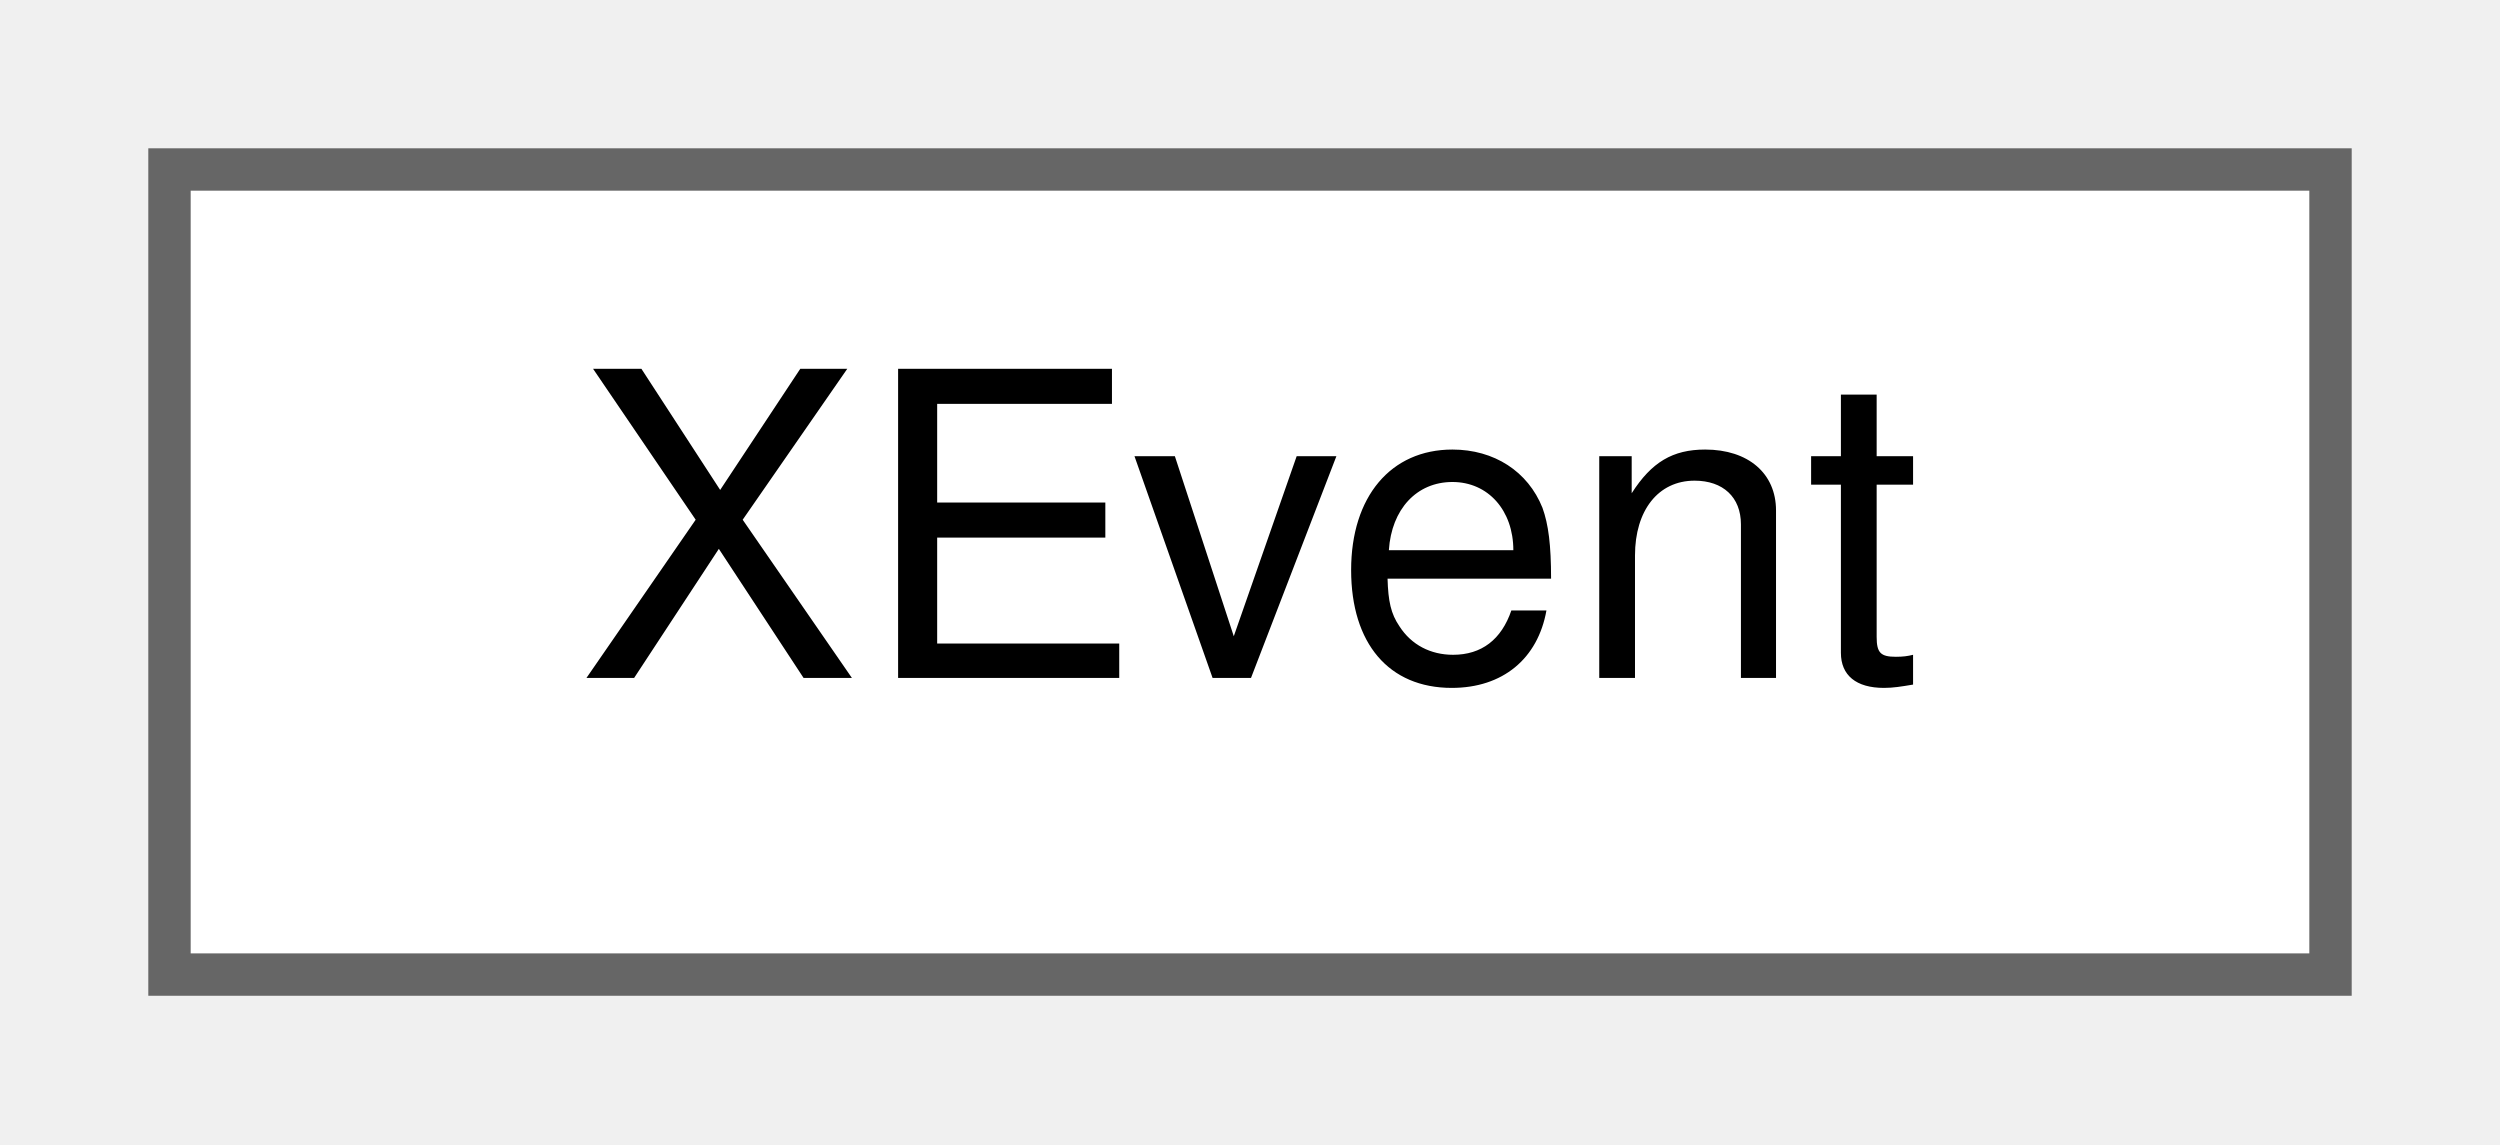
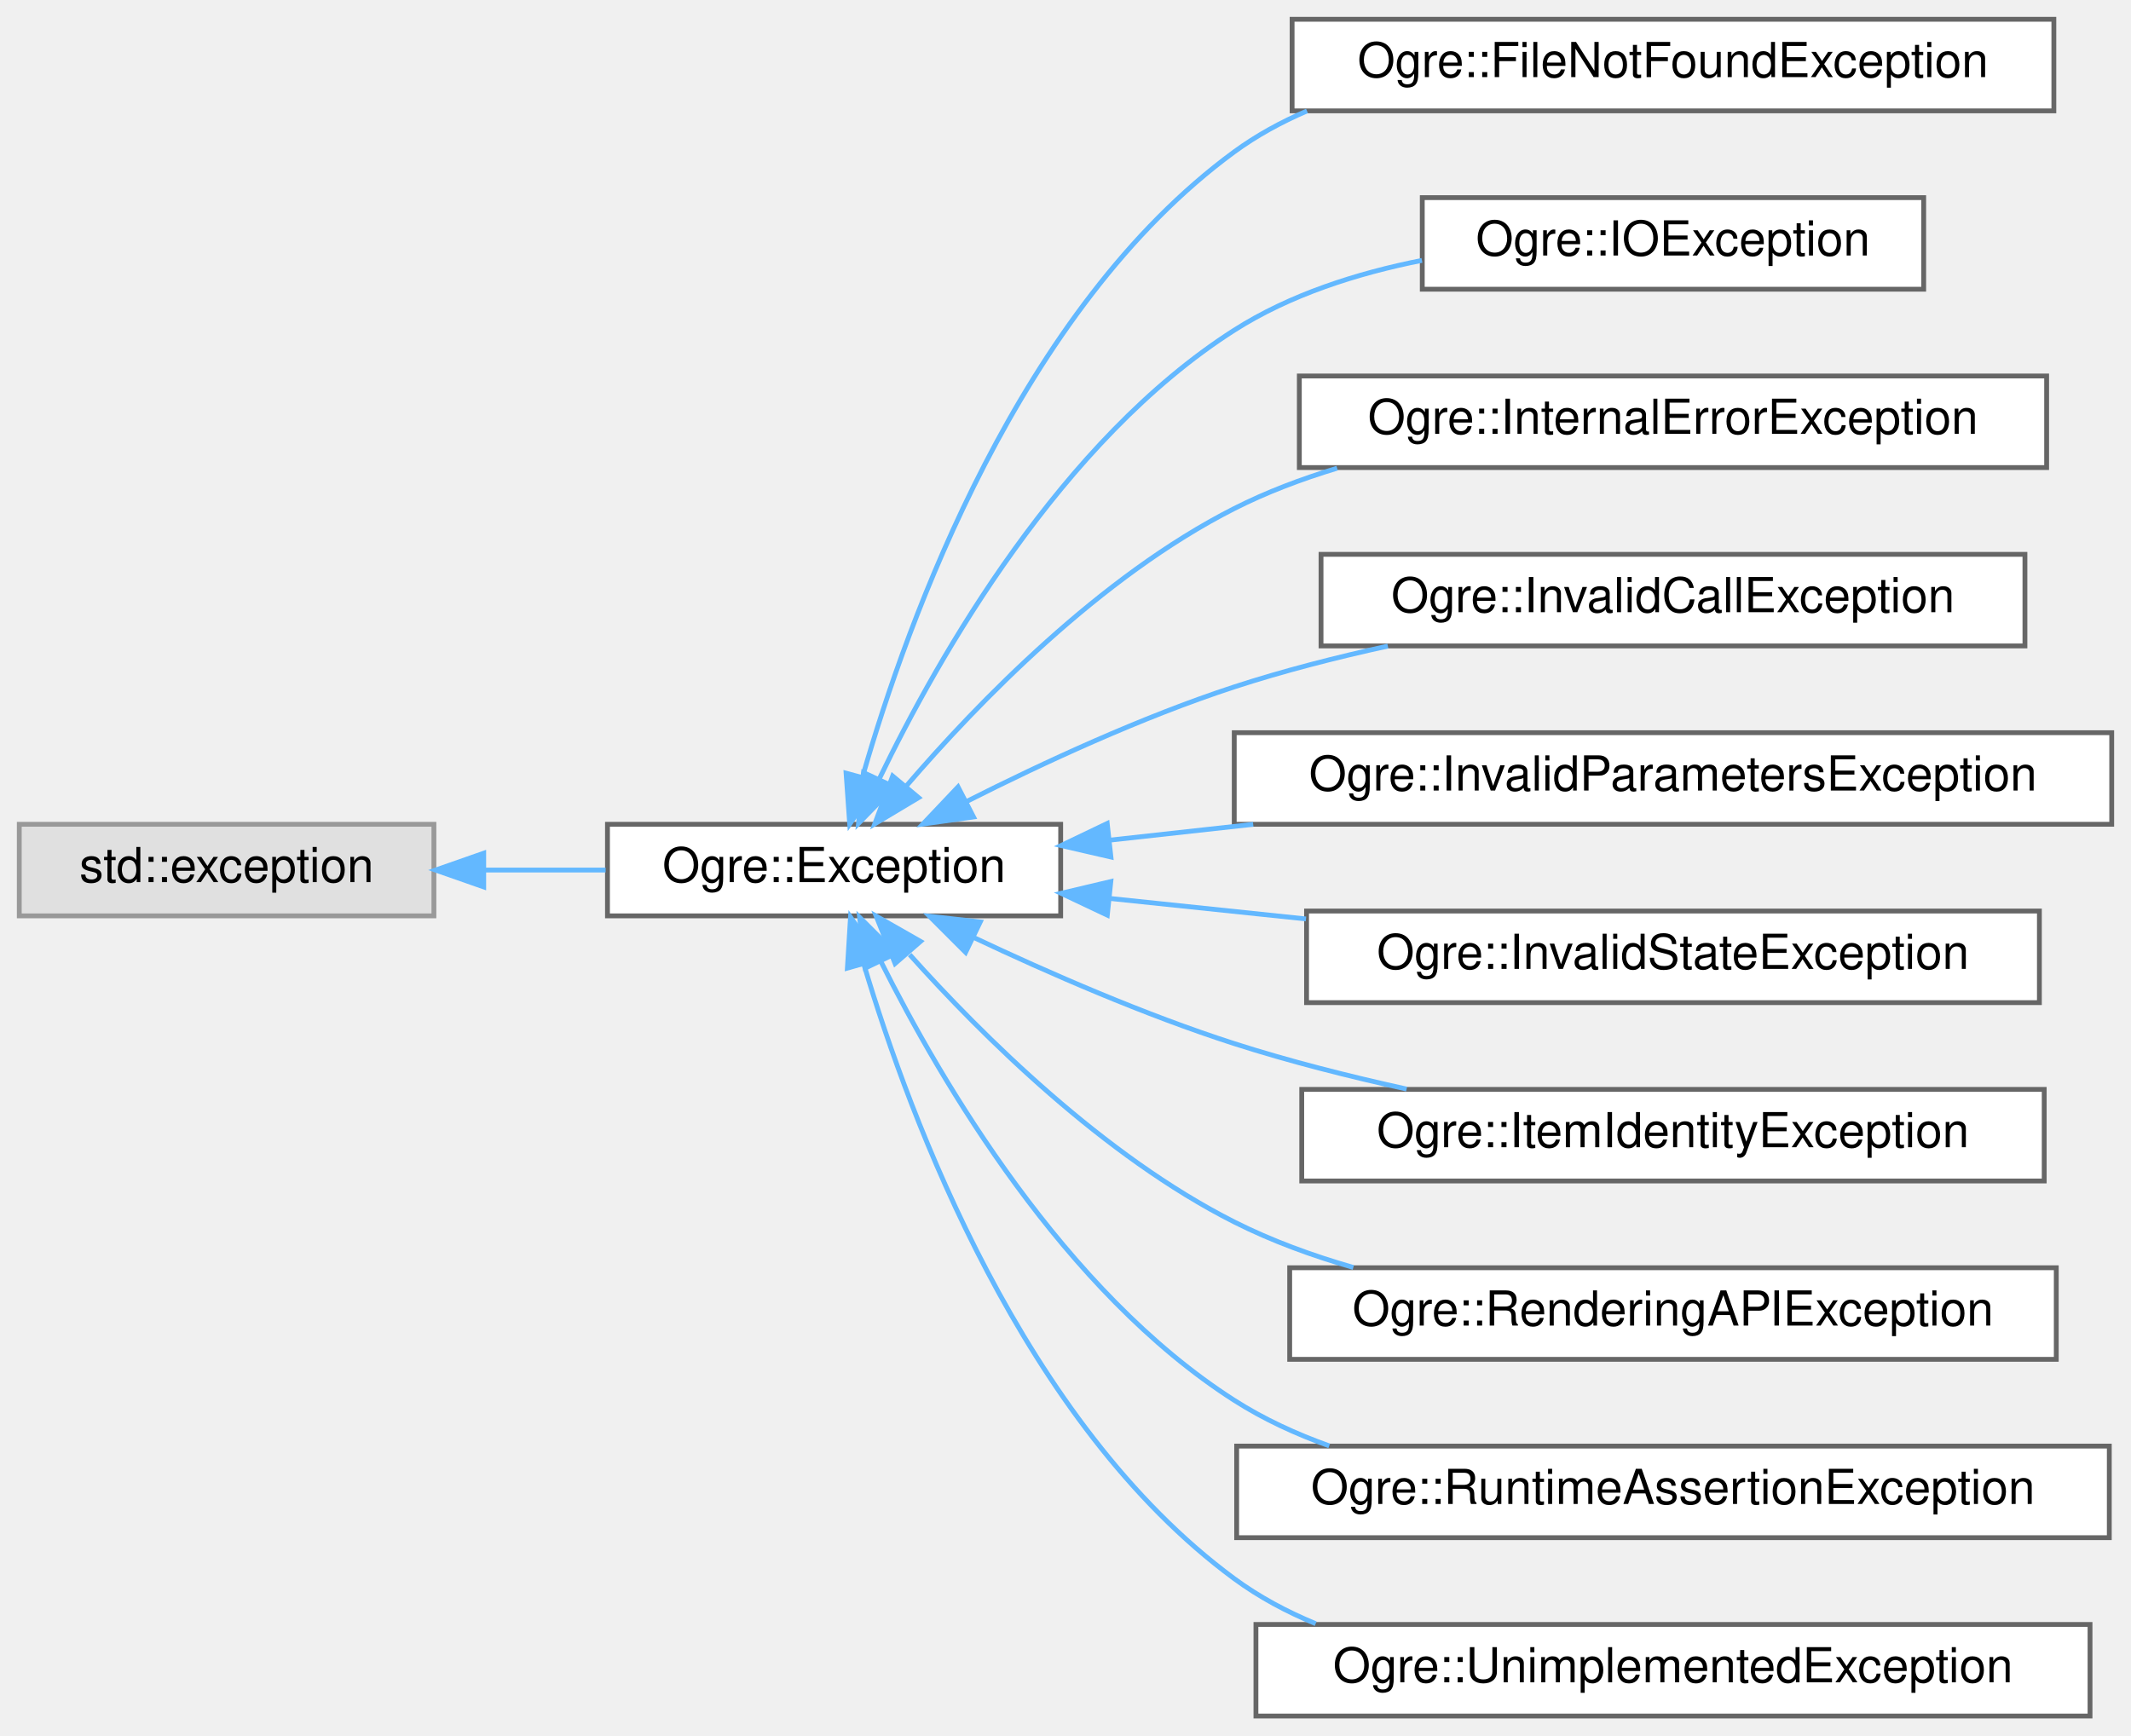
- <svg xmlns="http://www.w3.org/2000/svg" xmlns:xlink="http://www.w3.org/1999/xlink" width="59pt" height="27pt" viewBox="0.00 0.00 59.00 27.00">
-   <g id="graph0" class="graph" transform="scale(1 1) rotate(0) translate(4 23)">
+ <svg xmlns="http://www.w3.org/2000/svg" xmlns:xlink="http://www.w3.org/1999/xlink" width="442pt" height="360pt" viewBox="0.00 0.00 442.00 360.00">
+   <g id="graph0" class="graph" transform="scale(1 1) rotate(0) translate(4 356)">
    <g id="Node000000" class="node">
      <g id="a_Node000000">
-         <a xlink:href="struct_x_event.html" target="_top" xlink:title=" ">
-           <polygon fill="white" stroke="#666666" points="51,-19 0,-19 0,0 51,0 51,-19" />
-           <text text-anchor="middle" x="25.5" y="-7" font-family="Helvetica,sans-Serif" font-size="10.00">XEvent</text>
+         <a xlink:title=" ">
+           <polygon fill="#e0e0e0" stroke="#999999" points="86,-185 0,-185 0,-166 86,-166 86,-185" />
+           <text text-anchor="middle" x="43" y="-173" font-family="Helvetica,sans-Serif" font-size="10.00">std::exception</text>
+         </a>
+       </g>
+     </g>
+     <g id="Node000001" class="node">
+       <g id="a_Node000001">
+         <a xlink:href="class_ogre_1_1_exception.html" target="_top" xlink:title="When thrown, provides information about an error that has occurred inside the engine.">
+           <polygon fill="white" stroke="#666666" points="216,-185 122,-185 122,-166 216,-166 216,-185" />
+           <text text-anchor="middle" x="169" y="-173" font-family="Helvetica,sans-Serif" font-size="10.00">Ogre::Exception</text>
+         </a>
+       </g>
+     </g>
+     <g id="edge1161_Node000000_Node000001" class="edge">
+       <g id="a_edge1161_Node000000_Node000001">
+         <a xlink:title=" ">
+           <path fill="none" stroke="#63b8ff" d="M96.39,-175.5C104.77,-175.5 113.39,-175.5 121.62,-175.5" />
+           <polygon fill="#63b8ff" stroke="#63b8ff" points="96.33,-172 86.33,-175.5 96.33,-179 96.33,-172" />
+         </a>
+       </g>
+     </g>
+     <g id="Node000002" class="node">
+       <g id="a_Node000002">
+         <a xlink:href="class_ogre_1_1_file_not_found_exception.html" target="_top" xlink:title=" ">
+           <polygon fill="white" stroke="#666666" points="422,-352 264,-352 264,-333 422,-333 422,-352" />
+           <text text-anchor="middle" x="343" y="-340" font-family="Helvetica,sans-Serif" font-size="10.00">Ogre::FileNotFoundException</text>
+         </a>
+       </g>
+     </g>
+     <g id="edge1162_Node000001_Node000002" class="edge">
+       <g id="a_edge1162_Node000001_Node000002">
+         <a xlink:title=" ">
+           <path fill="none" stroke="#63b8ff" d="M174.96,-195.05C184.25,-227.43 207.48,-291.86 252,-324.5 256.63,-327.89 261.73,-330.68 267.09,-332.98" />
+           <polygon fill="#63b8ff" stroke="#63b8ff" points="178.24,-193.77 172.24,-185.03 171.49,-195.6 178.24,-193.77" />
+         </a>
+       </g>
+     </g>
+     <g id="Node000003" class="node">
+       <g id="a_Node000003">
+         <a xlink:href="class_ogre_1_1_i_o_exception.html" target="_top" xlink:title=" ">
+           <polygon fill="white" stroke="#666666" points="395,-315 291,-315 291,-296 395,-296 395,-315" />
+           <text text-anchor="middle" x="343" y="-303" font-family="Helvetica,sans-Serif" font-size="10.00">Ogre::IOException</text>
+         </a>
+       </g>
+     </g>
+     <g id="edge1163_Node000001_Node000003" class="edge">
+       <g id="a_edge1163_Node000001_Node000003">
+         <a xlink:title=" ">
+           <path fill="none" stroke="#63b8ff" d="M178.41,-194.5C190.71,-219.97 216.11,-264.59 252,-287.5 263.55,-294.87 277.5,-299.32 290.93,-301.98" />
+           <polygon fill="#63b8ff" stroke="#63b8ff" points="181.46,-192.77 174.07,-185.18 175.11,-195.72 181.46,-192.77" />
+         </a>
+       </g>
+     </g>
+     <g id="Node000004" class="node">
+       <g id="a_Node000004">
+         <a xlink:href="class_ogre_1_1_internal_error_exception.html" target="_top" xlink:title=" ">
+           <polygon fill="white" stroke="#666666" points="420.5,-278 265.5,-278 265.5,-259 420.5,-259 420.5,-278" />
+           <text text-anchor="middle" x="343" y="-266" font-family="Helvetica,sans-Serif" font-size="10.00">Ogre::InternalErrorException</text>
+         </a>
+       </g>
+     </g>
+     <g id="edge1164_Node000001_Node000004" class="edge">
+       <g id="a_edge1164_Node000001_Node000004">
+         <a xlink:title=" ">
+           <path fill="none" stroke="#63b8ff" d="M183.89,-192.84C198.83,-210.23 224.2,-236.41 252,-250.5 258.68,-253.89 265.94,-256.64 273.34,-258.87" />
+           <polygon fill="#63b8ff" stroke="#63b8ff" points="186.53,-190.53 177.44,-185.09 181.15,-195.01 186.53,-190.53" />
+         </a>
+       </g>
+     </g>
+     <g id="Node000005" class="node">
+       <g id="a_Node000005">
+         <a xlink:href="class_ogre_1_1_invalid_call_exception.html" target="_top" xlink:title=" ">
+           <polygon fill="white" stroke="#666666" points="416,-241 270,-241 270,-222 416,-222 416,-241" />
+           <text text-anchor="middle" x="343" y="-229" font-family="Helvetica,sans-Serif" font-size="10.00">Ogre::InvalidCallException</text>
+         </a>
+       </g>
+     </g>
+     <g id="edge1165_Node000001_Node000005" class="edge">
+       <g id="a_edge1165_Node000001_Node000005">
+         <a xlink:title=" ">
+           <path fill="none" stroke="#63b8ff" d="M196.55,-189.76C212.29,-197.71 232.86,-207.25 252,-213.5 262.15,-216.81 273.15,-219.63 283.86,-221.97" />
+           <polygon fill="#63b8ff" stroke="#63b8ff" points="197.92,-186.52 187.42,-185.05 194.71,-192.75 197.92,-186.52" />
+         </a>
+       </g>
+     </g>
+     <g id="Node000006" class="node">
+       <g id="a_Node000006">
+         <a xlink:href="class_ogre_1_1_invalid_parameters_exception.html" target="_top" xlink:title=" ">
+           <polygon fill="white" stroke="#666666" points="434,-204 252,-204 252,-185 434,-185 434,-204" />
+           <text text-anchor="middle" x="343" y="-192" font-family="Helvetica,sans-Serif" font-size="10.00">Ogre::InvalidParametersException</text>
+         </a>
+       </g>
+     </g>
+     <g id="edge1166_Node000001_Node000006" class="edge">
+       <g id="a_edge1166_Node000001_Node000006">
+         <a xlink:title=" ">
+           <path fill="none" stroke="#63b8ff" d="M226.2,-181.71C235.74,-182.76 245.83,-183.88 255.93,-184.99" />
+           <polygon fill="#63b8ff" stroke="#63b8ff" points="226.42,-178.21 216.09,-180.59 225.65,-185.17 226.42,-178.21" />
+         </a>
+       </g>
+     </g>
+     <g id="Node000007" class="node">
+       <g id="a_Node000007">
+         <a xlink:href="class_ogre_1_1_invalid_state_exception.html" target="_top" xlink:title=" ">
+           <polygon fill="white" stroke="#666666" points="419,-167 267,-167 267,-148 419,-148 419,-167" />
+           <text text-anchor="middle" x="343" y="-155" font-family="Helvetica,sans-Serif" font-size="10.00">Ogre::InvalidStateException</text>
+         </a>
+       </g>
+     </g>
+     <g id="edge1167_Node000001_Node000007" class="edge">
+       <g id="a_edge1167_Node000001_Node000007">
+         <a xlink:title=" ">
+           <path fill="none" stroke="#63b8ff" d="M226.25,-169.61C239.23,-168.25 253.24,-166.79 266.88,-165.36" />
+           <polygon fill="#63b8ff" stroke="#63b8ff" points="225.67,-166.15 216.09,-170.68 226.4,-173.12 225.67,-166.15" />
+         </a>
+       </g>
+     </g>
+     <g id="Node000008" class="node">
+       <g id="a_Node000008">
+         <a xlink:href="class_ogre_1_1_item_identity_exception.html" target="_top" xlink:title=" ">
+           <polygon fill="white" stroke="#666666" points="420,-130 266,-130 266,-111 420,-111 420,-130" />
+           <text text-anchor="middle" x="343" y="-118" font-family="Helvetica,sans-Serif" font-size="10.00">Ogre::ItemIdentityException</text>
+         </a>
+       </g>
+     </g>
+     <g id="edge1168_Node000001_Node000008" class="edge">
+       <g id="a_edge1168_Node000001_Node000008">
+         <a xlink:title=" ">
+           <path fill="none" stroke="#63b8ff" d="M197.89,-161.55C213.5,-154.17 233.49,-145.45 252,-139.5 263.4,-135.84 275.85,-132.69 287.75,-130.07" />
+           <polygon fill="#63b8ff" stroke="#63b8ff" points="196.28,-158.43 188.79,-165.92 199.32,-164.74 196.28,-158.43" />
+         </a>
+       </g>
+     </g>
+     <g id="Node000009" class="node">
+       <g id="a_Node000009">
+         <a xlink:href="class_ogre_1_1_rendering_a_p_i_exception.html" target="_top" xlink:title=" ">
+           <polygon fill="white" stroke="#666666" points="422.5,-93 263.5,-93 263.5,-74 422.5,-74 422.5,-93" />
+           <text text-anchor="middle" x="343" y="-81" font-family="Helvetica,sans-Serif" font-size="10.00">Ogre::RenderingAPIException</text>
+         </a>
+       </g>
+     </g>
+     <g id="edge1169_Node000001_Node000009" class="edge">
+       <g id="a_edge1169_Node000001_Node000009">
+         <a xlink:title=" ">
+           <path fill="none" stroke="#63b8ff" d="M184.68,-157.96C199.79,-141.09 224.91,-116.18 252,-102.5 259.7,-98.61 268.15,-95.52 276.7,-93.06" />
+           <polygon fill="#63b8ff" stroke="#63b8ff" points="181.65,-156.11 177.73,-165.95 186.93,-160.7 181.65,-156.11" />
+         </a>
+       </g>
+     </g>
+     <g id="Node000010" class="node">
+       <g id="a_Node000010">
+         <a xlink:href="class_ogre_1_1_runtime_assertion_exception.html" target="_top" xlink:title=" ">
+           <polygon fill="white" stroke="#666666" points="433.5,-56 252.5,-56 252.5,-37 433.5,-37 433.5,-56" />
+           <text text-anchor="middle" x="343" y="-44" font-family="Helvetica,sans-Serif" font-size="10.00">Ogre::RuntimeAssertionException</text>
+         </a>
+       </g>
+     </g>
+     <g id="edge1170_Node000001_Node000010" class="edge">
+       <g id="a_edge1170_Node000001_Node000010">
+         <a xlink:title=" ">
+           <path fill="none" stroke="#63b8ff" d="M178.72,-156.51C191.23,-131.5 216.73,-88.06 252,-65.5 258.05,-61.63 264.76,-58.53 271.7,-56.05" />
+           <polygon fill="#63b8ff" stroke="#63b8ff" points="175.48,-155.17 174.29,-165.7 181.79,-158.21 175.48,-155.17" />
+         </a>
+       </g>
+     </g>
+     <g id="Node000011" class="node">
+       <g id="a_Node000011">
+         <a xlink:href="class_ogre_1_1_unimplemented_exception.html" target="_top" xlink:title="Template struct which creates a distinct type for each exception code.">
+           <polygon fill="white" stroke="#666666" points="429.5,-19 256.5,-19 256.5,0 429.5,0 429.5,-19" />
+           <text text-anchor="middle" x="343" y="-7" font-family="Helvetica,sans-Serif" font-size="10.00">Ogre::UnimplementedException</text>
+         </a>
+       </g>
+     </g>
+     <g id="edge1171_Node000001_Node000011" class="edge">
+       <g id="a_edge1171_Node000001_Node000011">
+         <a xlink:title=" ">
+           <path fill="none" stroke="#63b8ff" d="M175.22,-155.8C184.77,-123.78 208.23,-60.75 252,-28.5 257.14,-24.71 262.88,-21.64 268.89,-19.16" />
+           <polygon fill="#63b8ff" stroke="#63b8ff" points="171.76,-155.16 172.41,-165.74 178.5,-157.07 171.76,-155.16" />
        </a>
      </g>
    </g>
  </g>
</svg>
